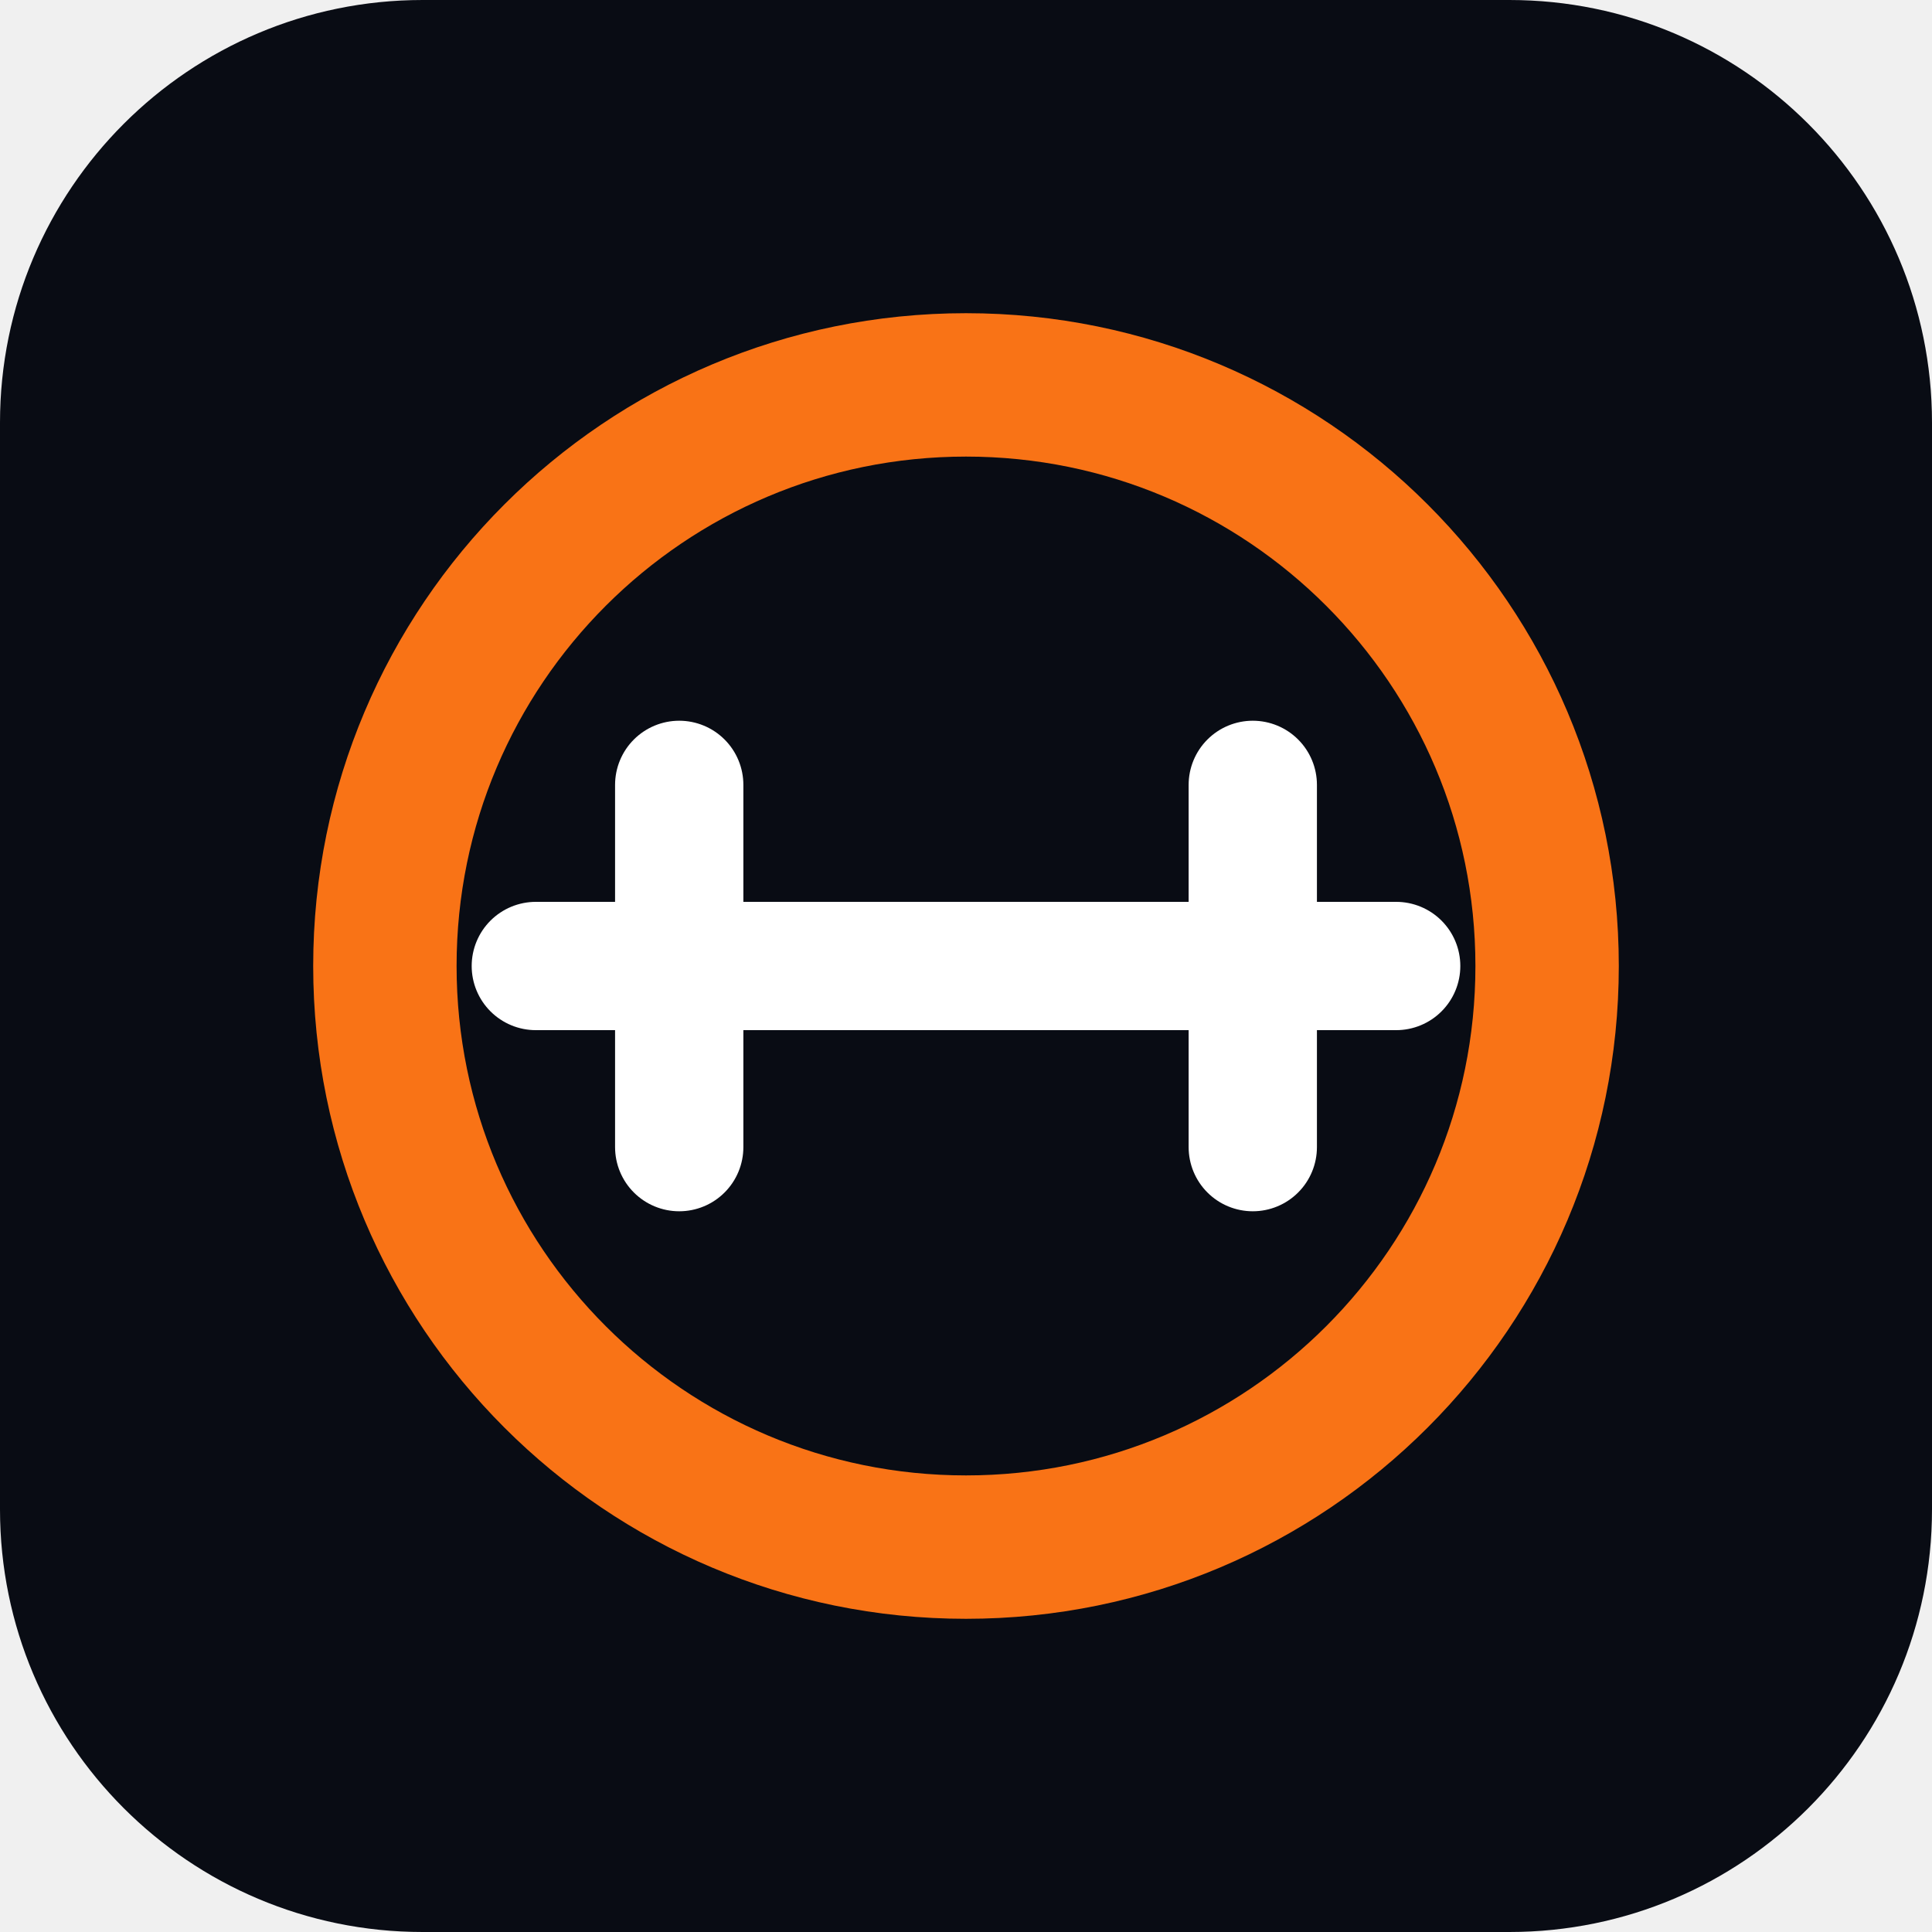
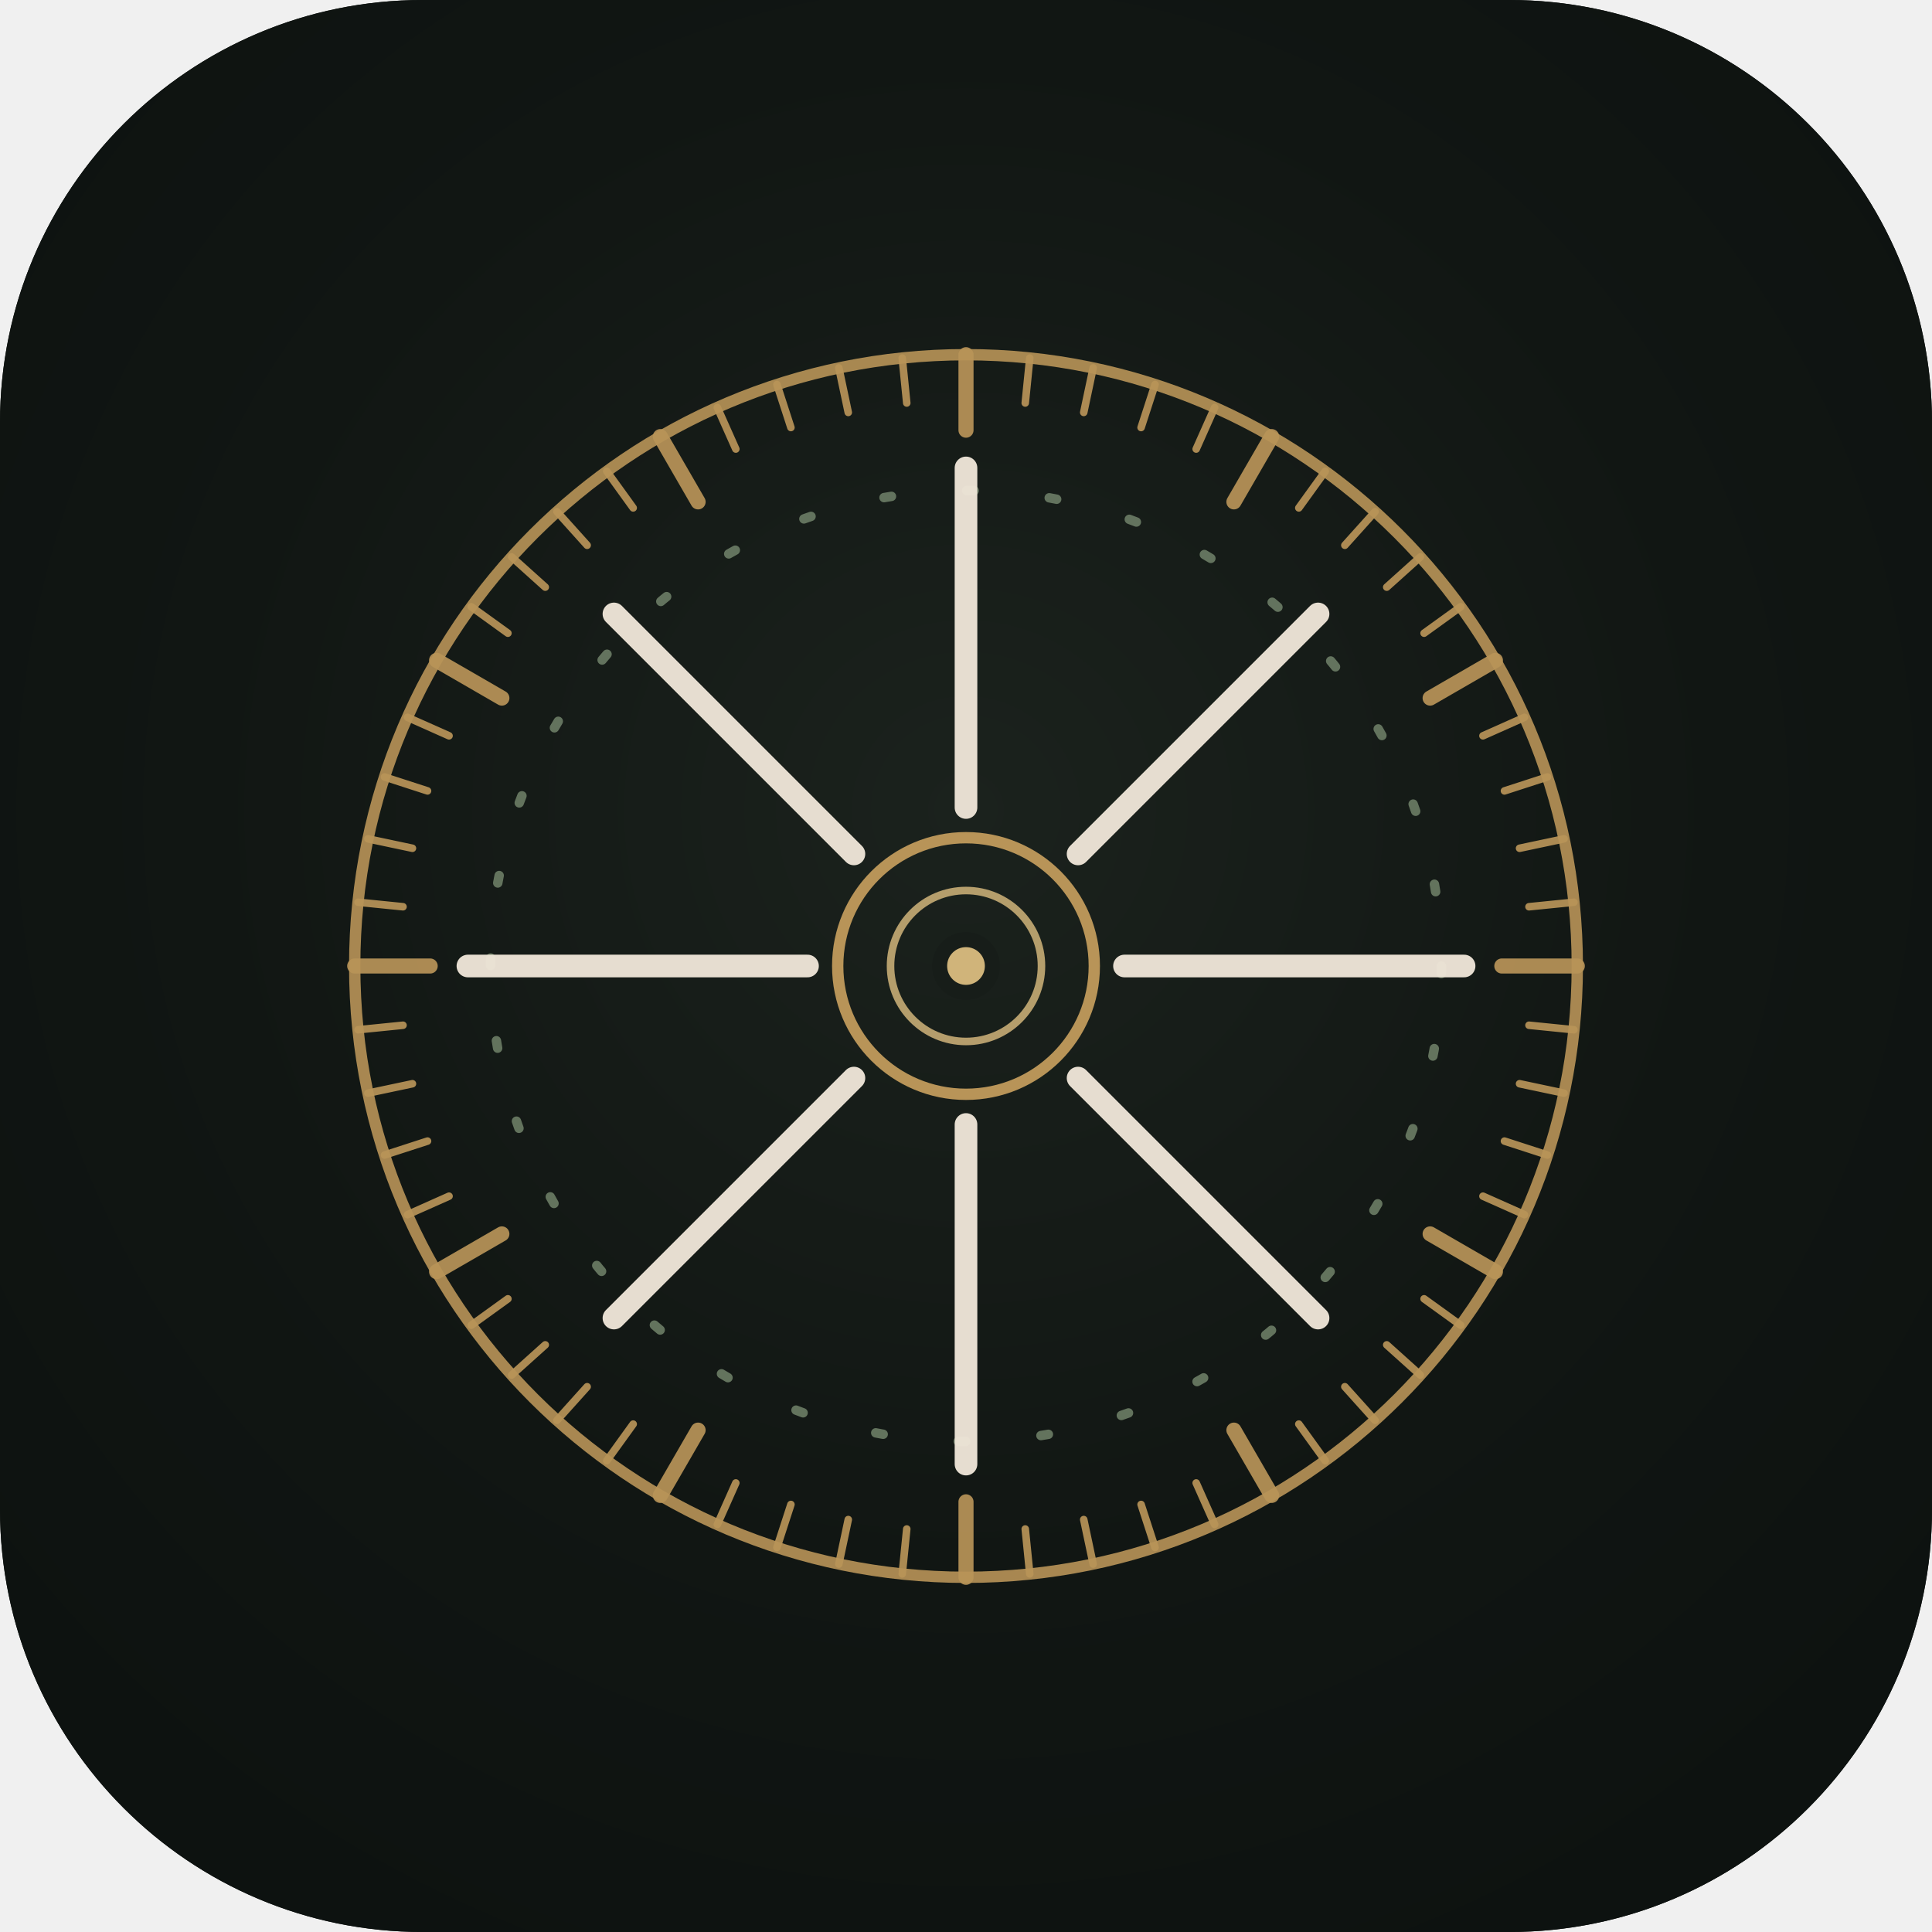
- <svg xmlns="http://www.w3.org/2000/svg" viewBox="0 0 512 512">
-   <rect width="512" height="512" rx="112" fill="#090c14" />
-   <circle cx="256" cy="256" r="154" fill="none" stroke="#f97316" stroke-width="38" />
-   <path d="M142 256h228M180 208v96M332 208v96" stroke="#fff" stroke-width="34" stroke-linecap="round" />
+ <svg xmlns="http://www.w3.org/2000/svg" viewBox="0 0 512 512" role="img" aria-label="Movement Practice">
+   <defs>
+     <radialGradient id="tileGlow" cx="50%" cy="42%" r="65%">
+       <stop offset="0%" stop-color="#1b221d" />
+       <stop offset="60%" stop-color="#111613" />
+       <stop offset="100%" stop-color="#0d1210" />
+     </radialGradient>
+   </defs>
+   <rect width="512" height="512" rx="112" fill="#111613" />
+   <rect width="512" height="512" rx="112" fill="url(#tileGlow)" />
+   <g fill="none" stroke-linecap="round">
+     <circle cx="256" cy="256" r="162" stroke="#b89458" stroke-width="3" opacity="0.9" />
+     <g stroke="#b89458" opacity="0.92">
+       <line x1="256.0" y1="114.0" x2="256.0" y2="94.0" stroke-width="4" />
+       <line x1="271.7" y1="106.8" x2="272.9" y2="94.9" stroke-width="2" />
+       <line x1="287.2" y1="109.3" x2="289.7" y2="97.5" stroke-width="2" />
+       <line x1="302.4" y1="113.3" x2="306.1" y2="101.9" stroke-width="2" />
+       <line x1="317.0" y1="119.0" x2="321.9" y2="108.0" stroke-width="2" />
+       <line x1="327.0" y1="133.0" x2="337.0" y2="115.7" stroke-width="4" />
+       <line x1="344.2" y1="134.6" x2="351.2" y2="124.9" stroke-width="2" />
+       <line x1="356.4" y1="144.5" x2="364.4" y2="135.6" stroke-width="2" />
+       <line x1="367.5" y1="155.6" x2="376.4" y2="147.6" stroke-width="2" />
+       <line x1="377.4" y1="167.8" x2="387.1" y2="160.8" stroke-width="2" />
+       <line x1="379.0" y1="185.0" x2="396.3" y2="175.0" stroke-width="4" />
+       <line x1="393.0" y1="195.0" x2="404.0" y2="190.1" stroke-width="2" />
+       <line x1="398.7" y1="209.6" x2="410.1" y2="205.9" stroke-width="2" />
+       <line x1="402.7" y1="224.8" x2="414.5" y2="222.3" stroke-width="2" />
+       <line x1="405.2" y1="240.3" x2="417.1" y2="239.1" stroke-width="2" />
+       <line x1="398.0" y1="256.0" x2="418.0" y2="256.0" stroke-width="4" />
+       <line x1="405.2" y1="271.7" x2="417.1" y2="272.9" stroke-width="2" />
+       <line x1="402.7" y1="287.2" x2="414.5" y2="289.7" stroke-width="2" />
+       <line x1="398.7" y1="302.4" x2="410.1" y2="306.1" stroke-width="2" />
+       <line x1="393.0" y1="317.0" x2="404.0" y2="321.9" stroke-width="2" />
+       <line x1="379.0" y1="327.0" x2="396.3" y2="337.0" stroke-width="4" />
+       <line x1="377.4" y1="344.2" x2="387.1" y2="351.2" stroke-width="2" />
+       <line x1="367.5" y1="356.4" x2="376.4" y2="364.4" stroke-width="2" />
+       <line x1="356.4" y1="367.5" x2="364.4" y2="376.4" stroke-width="2" />
+       <line x1="344.2" y1="377.4" x2="351.2" y2="387.1" stroke-width="2" />
+       <line x1="327.0" y1="379.0" x2="337.0" y2="396.3" stroke-width="4" />
+       <line x1="317.0" y1="393.0" x2="321.9" y2="404.0" stroke-width="2" />
+       <line x1="302.4" y1="398.7" x2="306.1" y2="410.1" stroke-width="2" />
+       <line x1="287.2" y1="402.7" x2="289.7" y2="414.5" stroke-width="2" />
+       <line x1="271.7" y1="405.2" x2="272.9" y2="417.1" stroke-width="2" />
+       <line x1="256.0" y1="398.0" x2="256.0" y2="418.0" stroke-width="4" />
+       <line x1="240.3" y1="405.2" x2="239.1" y2="417.1" stroke-width="2" />
+       <line x1="224.8" y1="402.7" x2="222.3" y2="414.5" stroke-width="2" />
+       <line x1="209.6" y1="398.7" x2="205.9" y2="410.1" stroke-width="2" />
+       <line x1="195.0" y1="393.0" x2="190.1" y2="404.0" stroke-width="2" />
+       <line x1="185.0" y1="379.0" x2="175.0" y2="396.3" stroke-width="4" />
+       <line x1="167.8" y1="377.4" x2="160.8" y2="387.1" stroke-width="2" />
+       <line x1="155.6" y1="367.5" x2="147.6" y2="376.4" stroke-width="2" />
+       <line x1="144.5" y1="356.4" x2="135.6" y2="364.4" stroke-width="2" />
+       <line x1="134.6" y1="344.2" x2="124.9" y2="351.2" stroke-width="2" />
+       <line x1="133.0" y1="327.0" x2="115.7" y2="337.0" stroke-width="4" />
+       <line x1="119.0" y1="317.0" x2="108.0" y2="321.9" stroke-width="2" />
+       <line x1="113.3" y1="302.4" x2="101.9" y2="306.1" stroke-width="2" />
+       <line x1="109.3" y1="287.2" x2="97.5" y2="289.7" stroke-width="2" />
+       <line x1="106.8" y1="271.7" x2="94.9" y2="272.9" stroke-width="2" />
+       <line x1="114.0" y1="256.0" x2="94.0" y2="256.0" stroke-width="4" />
+       <line x1="106.8" y1="240.3" x2="94.9" y2="239.1" stroke-width="2" />
+       <line x1="109.3" y1="224.8" x2="97.5" y2="222.3" stroke-width="2" />
+       <line x1="113.3" y1="209.6" x2="101.9" y2="205.9" stroke-width="2" />
+       <line x1="119.0" y1="195.0" x2="108.0" y2="190.1" stroke-width="2" />
+       <line x1="133.0" y1="185.0" x2="115.7" y2="175.0" stroke-width="4" />
+       <line x1="134.6" y1="167.8" x2="124.9" y2="160.8" stroke-width="2" />
+       <line x1="144.5" y1="155.6" x2="135.6" y2="147.6" stroke-width="2" />
+       <line x1="155.6" y1="144.5" x2="147.6" y2="135.6" stroke-width="2" />
+       <line x1="167.8" y1="134.6" x2="160.8" y2="124.9" stroke-width="2" />
+       <line x1="185.0" y1="133.0" x2="175.0" y2="115.7" stroke-width="4" />
+       <line x1="195.0" y1="119.0" x2="190.1" y2="108.0" stroke-width="2" />
+       <line x1="209.6" y1="113.3" x2="205.9" y2="101.9" stroke-width="2" />
+       <line x1="224.8" y1="109.3" x2="222.3" y2="97.5" stroke-width="2" />
+       <line x1="240.3" y1="106.8" x2="239.1" y2="94.9" stroke-width="2" />
+     </g>
+     <circle cx="256" cy="256" r="126" stroke="#71836a" stroke-width="2.5" stroke-dasharray="2 20" opacity="0.85" />
+     <g stroke="#eee5d7" stroke-width="6" opacity="0.96">
+       <line x1="124.0" y1="256.0" x2="214.0" y2="256.0" />
+       <line x1="298.0" y1="256.0" x2="388.0" y2="256.0" />
+       <line x1="162.7" y1="162.7" x2="226.3" y2="226.3" />
+       <line x1="285.7" y1="285.7" x2="349.3" y2="349.3" />
+       <line x1="256.0" y1="124.0" x2="256.0" y2="214.0" />
+       <line x1="256.0" y1="298.0" x2="256.0" y2="388.0" />
+       <line x1="349.3" y1="162.7" x2="285.7" y2="226.3" />
+       <line x1="226.3" y1="285.7" x2="162.7" y2="349.3" />
+     </g>
+     <circle cx="256" cy="256" r="34" stroke="#b89458" stroke-width="3" />
+     <circle cx="256" cy="256" r="20" stroke="#d0b47a" stroke-width="2" opacity="0.85" />
+   </g>
+   <circle cx="256" cy="256" r="9" fill="#171d19" />
+   <circle cx="256" cy="256" r="5" fill="#d0b47a" />
</svg>
